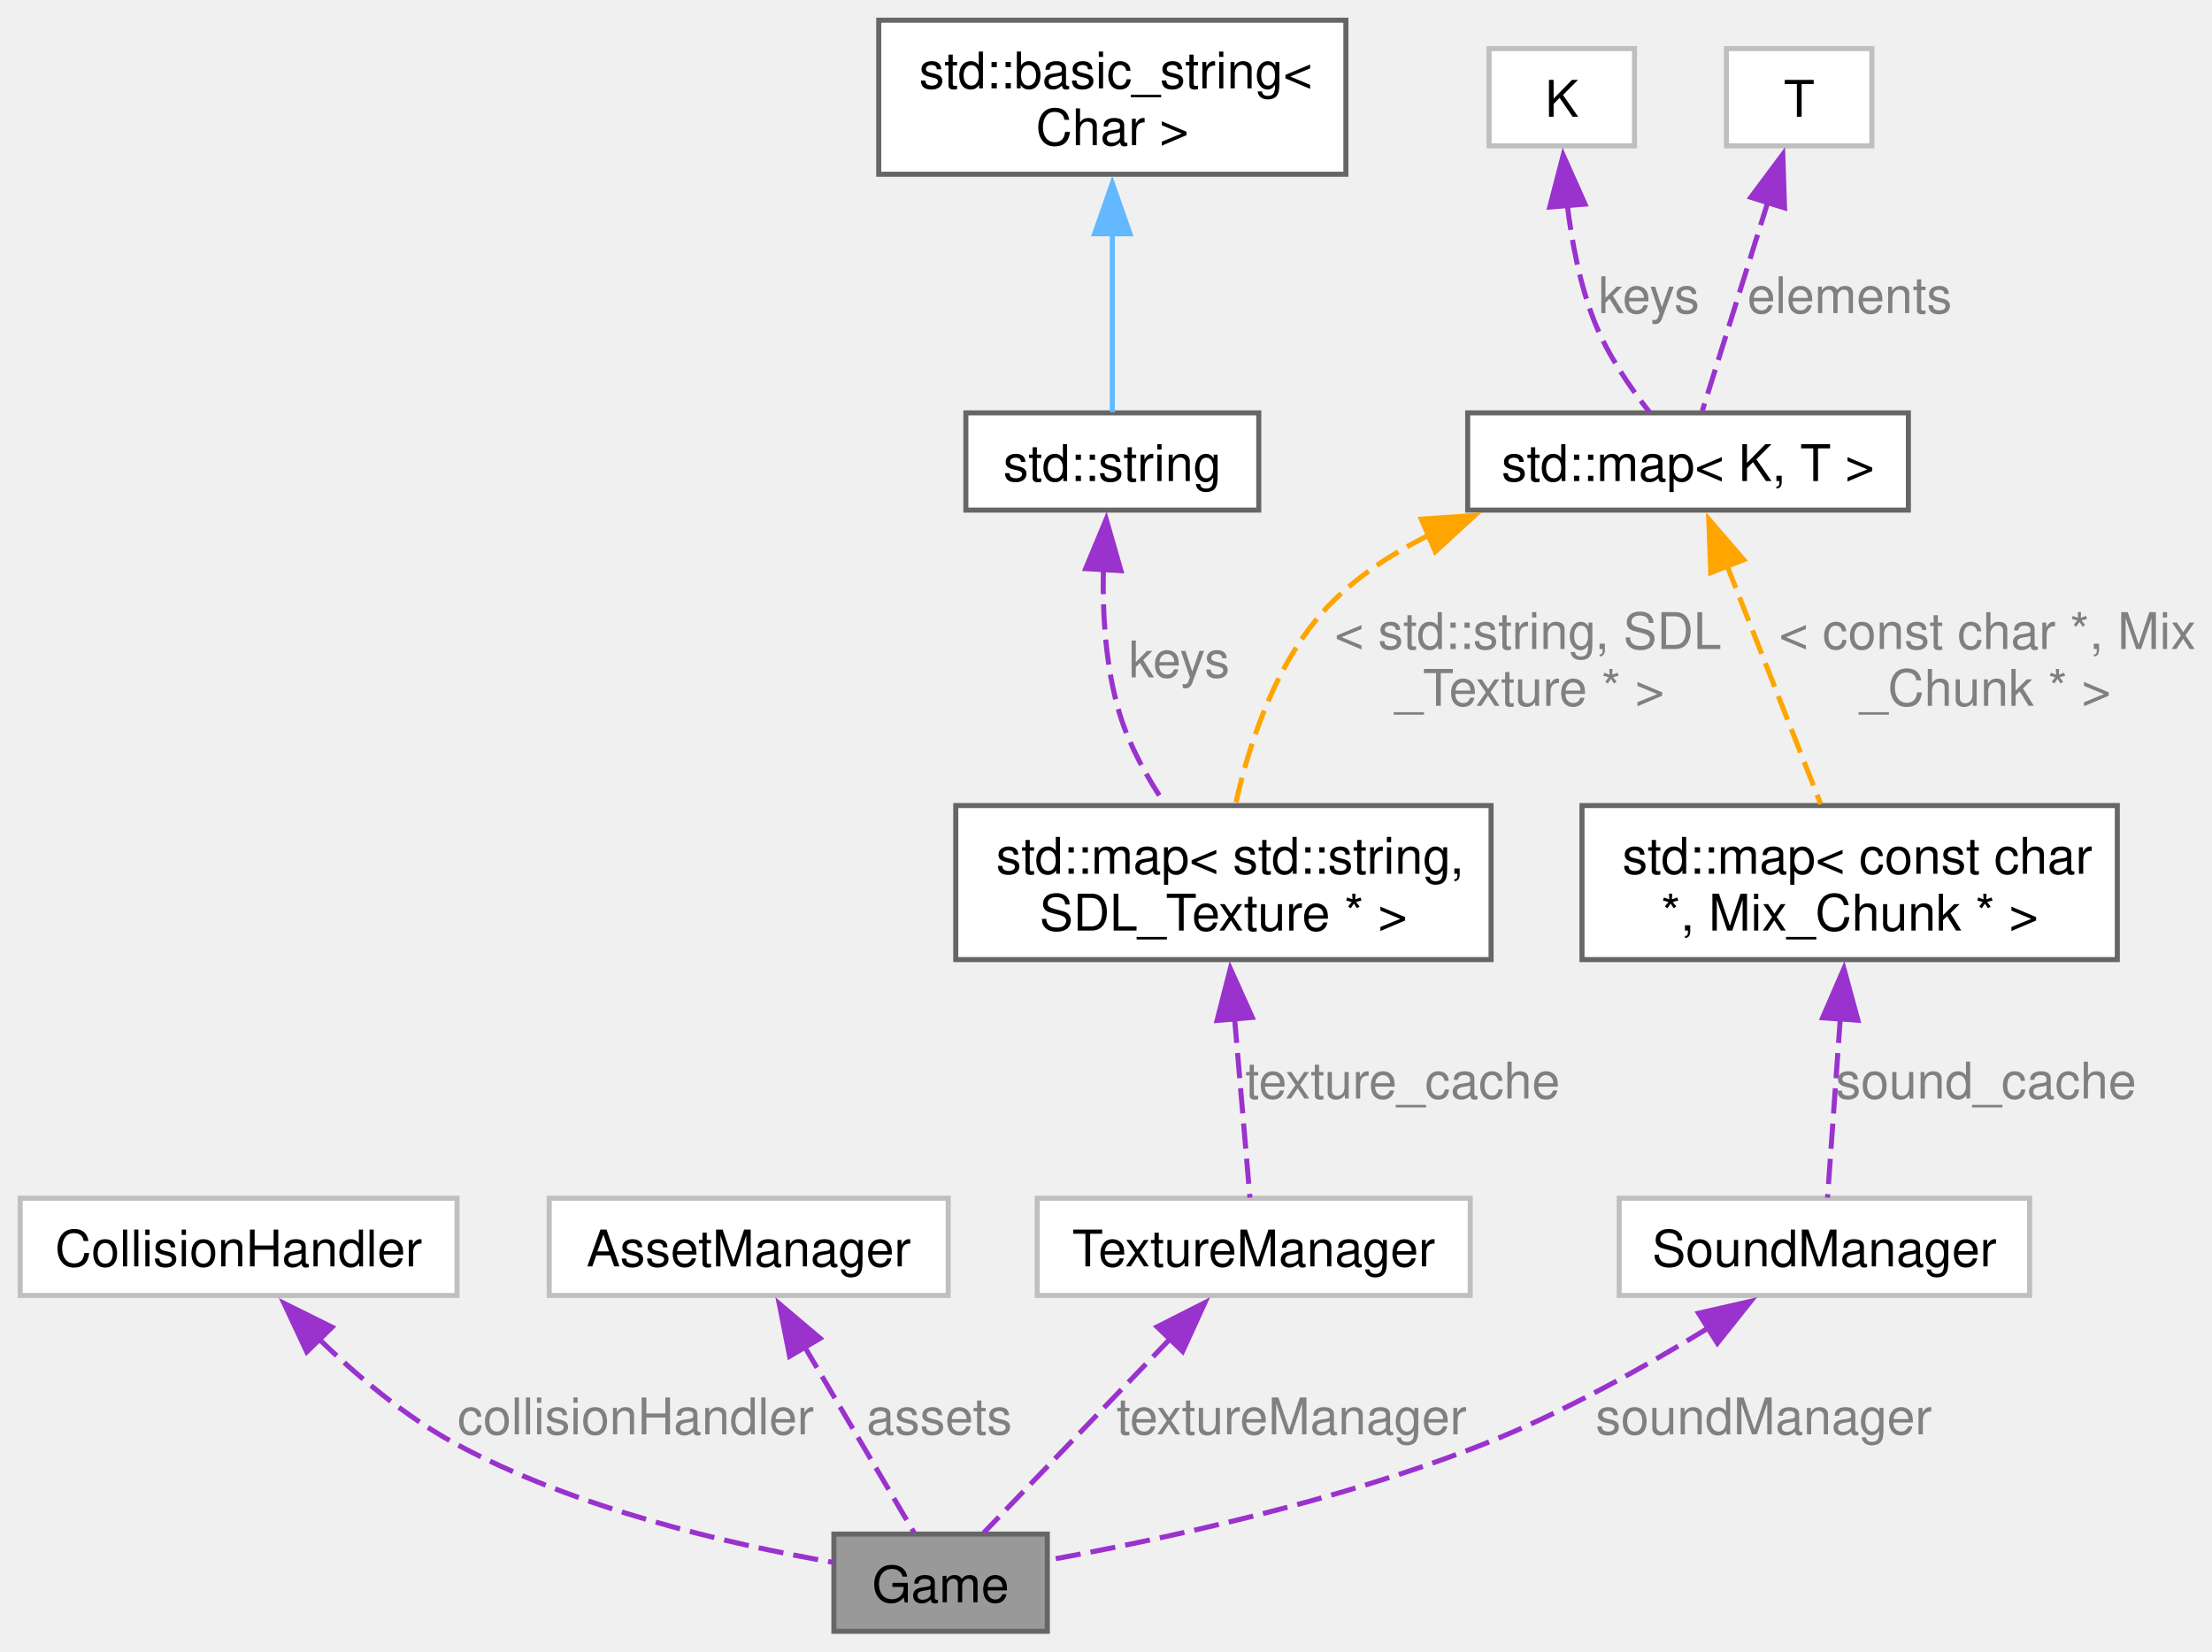
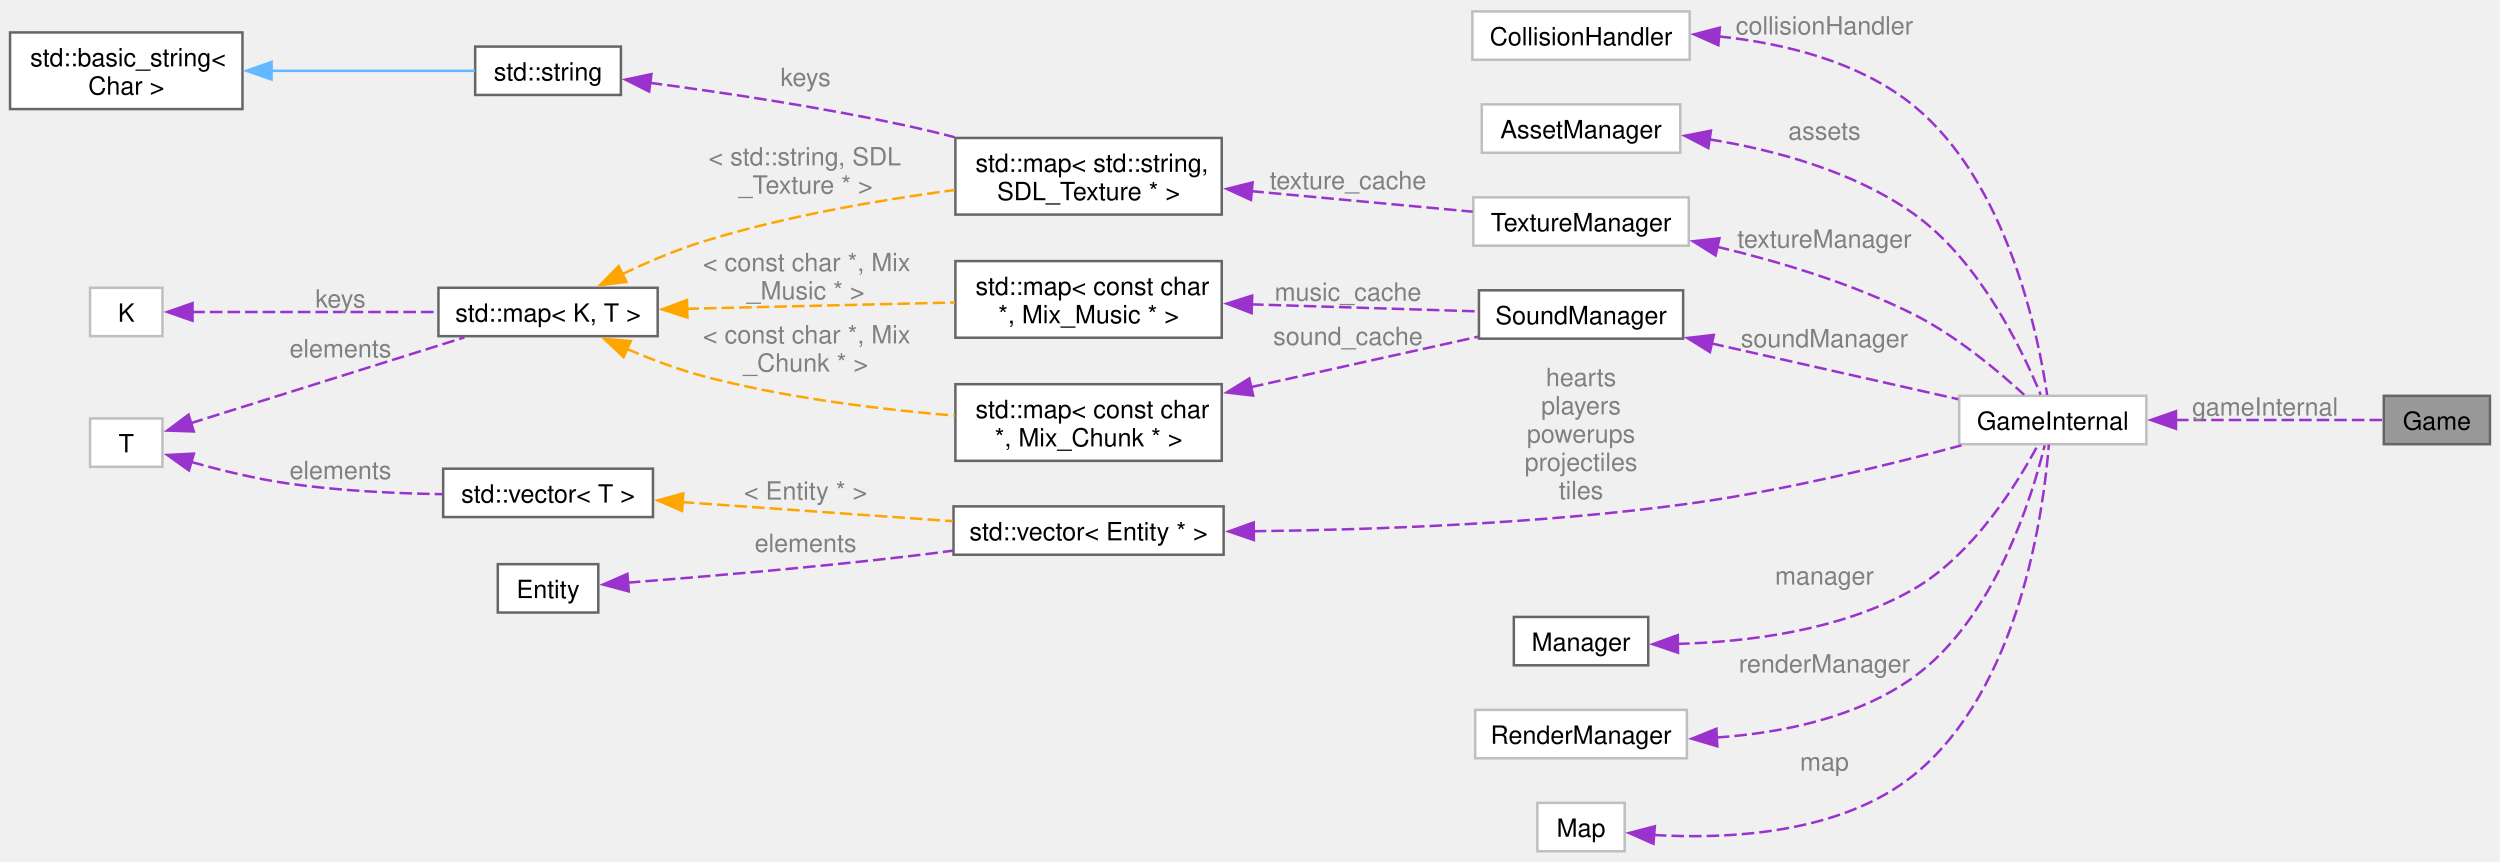
- <svg xmlns="http://www.w3.org/2000/svg" xmlns:xlink="http://www.w3.org/1999/xlink" width="438pt" height="327pt" viewBox="0.00 0.00 438.00 327.00">
-   <g id="graph0" class="graph" transform="scale(1 1) rotate(0) translate(4 323)">
+ <svg xmlns="http://www.w3.org/2000/svg" xmlns:xlink="http://www.w3.org/1999/xlink" width="995pt" height="343pt" viewBox="0.00 0.00 995.00 342.58">
+   <g id="graph0" class="graph" transform="scale(1 1) rotate(0) translate(4 338.58)">
    <g id="Node000001" class="node">
      <g id="a_Node000001">
        <a xlink:title=" ">
-           <polygon fill="#999999" stroke="#666666" points="203.38,-19.25 161.12,-19.25 161.12,0 203.38,0 203.38,-19.25" />
-           <text text-anchor="middle" x="182.25" y="-5.75" font-family="Helvetica,sans-Serif" font-size="10.00">Game</text>
+           <polygon fill="#999999" stroke="#666666" points="987,-181.25 944.75,-181.25 944.75,-162 987,-162 987,-181.25" />
+           <text text-anchor="middle" x="965.88" y="-167.75" font-family="Helvetica,sans-Serif" font-size="10.00">Game</text>
        </a>
      </g>
    </g>
    <g id="Node000002" class="node">
      <g id="a_Node000002">
-         <a xlink:href="classCollisionHandler.html" target="_top" xlink:title=" ">
-           <polygon fill="white" stroke="#bfbfbf" points="86.5,-85.75 0,-85.75 0,-66.5 86.5,-66.5 86.5,-85.75" />
-           <text text-anchor="middle" x="43.25" y="-72.25" font-family="Helvetica,sans-Serif" font-size="10.00">CollisionHandler</text>
+         <a xlink:href="classGameInternal.html" target="_top" xlink:title=" ">
+           <polygon fill="white" stroke="#bfbfbf" points="850.25,-181.25 775.75,-181.25 775.75,-162 850.25,-162 850.25,-181.25" />
+           <text text-anchor="middle" x="813" y="-167.75" font-family="Helvetica,sans-Serif" font-size="10.00">GameInternal</text>
        </a>
      </g>
    </g>
    <g id="edge1_Node000001_Node000002" class="edge">
      <g id="a_edge1_Node000001_Node000002">
        <a xlink:title=" ">
-           <path fill="none" stroke="#9a32cd" stroke-dasharray="5,2" d="M59.04,-57.99C66.58,-50.68 76.1,-42.62 86,-37.25 109.92,-24.26 140.7,-17.19 160.93,-13.66" />
-           <polygon fill="#9a32cd" stroke="#9a32cd" points="56.74,-55.33 52.25,-64.93 61.75,-60.22 56.74,-55.33" />
-         </a>
-       </g>
-       <text text-anchor="middle" x="121.88" y="-39" font-family="Helvetica,sans-Serif" font-size="10.00" fill="grey"> collisionHandler</text>
+           <path fill="none" stroke="#9a32cd" stroke-dasharray="5,2" d="M862.04,-171.62C889.84,-171.62 923.4,-171.62 944.44,-171.62" />
+           <polygon fill="#9a32cd" stroke="#9a32cd" points="862.04,-168.13 852.04,-171.63 862.04,-175.13 862.04,-168.13" />
+         </a>
+       </g>
+       <text text-anchor="middle" x="897.5" y="-173.38" font-family="Helvetica,sans-Serif" font-size="10.00" fill="grey"> gameInternal</text>
    </g>
    <g id="Node000003" class="node">
      <g id="a_Node000003">
-         <a xlink:href="classAssetManager.html" target="_top" xlink:title=" ">
-           <polygon fill="white" stroke="#bfbfbf" points="183.75,-85.75 104.75,-85.75 104.75,-66.5 183.75,-66.5 183.75,-85.75" />
-           <text text-anchor="middle" x="144.25" y="-72.25" font-family="Helvetica,sans-Serif" font-size="10.00">AssetManager</text>
-         </a>
-       </g>
-     </g>
-     <g id="edge2_Node000001_Node000003" class="edge">
-       <g id="a_edge2_Node000001_Node000003">
-         <a xlink:title=" ">
-           <path fill="none" stroke="#9a32cd" stroke-dasharray="5,2" d="M155.22,-56.51C162.38,-44.35 171.41,-29.02 177.01,-19.52" />
-           <polygon fill="#9a32cd" stroke="#9a32cd" points="152.36,-54.46 150.3,-64.85 158.39,-58.01 152.36,-54.46" />
-         </a>
-       </g>
-       <text text-anchor="middle" x="182" y="-39" font-family="Helvetica,sans-Serif" font-size="10.00" fill="grey"> assets</text>
+         <a xlink:href="classCollisionHandler.html" target="_top" xlink:title=" ">
+           <polygon fill="white" stroke="#bfbfbf" points="668.5,-334.25 582,-334.25 582,-315 668.5,-315 668.5,-334.25" />
+           <text text-anchor="middle" x="625.25" y="-320.75" font-family="Helvetica,sans-Serif" font-size="10.00">CollisionHandler</text>
+         </a>
+       </g>
+     </g>
+     <g id="edge2_Node000002_Node000003" class="edge">
+       <g id="a_edge2_Node000002_Node000003">
+         <a xlink:title=" ">
+           <path fill="none" stroke="#9a32cd" stroke-dasharray="5,2" d="M679.94,-324.31C705.93,-321.59 736.11,-314.33 757.75,-296.62 794.92,-266.22 807.25,-205.44 810.77,-181.57" />
+           <polygon fill="#9a32cd" stroke="#9a32cd" points="679.91,-320.8 670.23,-325.12 680.49,-327.78 679.91,-320.8" />
+         </a>
+       </g>
+       <text text-anchor="middle" x="722.12" y="-325.08" font-family="Helvetica,sans-Serif" font-size="10.00" fill="grey"> collisionHandler</text>
    </g>
    <g id="Node000004" class="node">
      <g id="a_Node000004">
-         <a xlink:href="classTextureManager.html" target="_top" xlink:title=" ">
-           <polygon fill="white" stroke="#bfbfbf" points="287.12,-85.75 201.38,-85.75 201.38,-66.5 287.12,-66.5 287.12,-85.75" />
-           <text text-anchor="middle" x="244.25" y="-72.25" font-family="Helvetica,sans-Serif" font-size="10.00">TextureManager</text>
-         </a>
-       </g>
-     </g>
-     <g id="edge3_Node000001_Node000004" class="edge">
-       <g id="a_edge3_Node000001_Node000004">
-         <a xlink:title=" ">
-           <path fill="none" stroke="#9a32cd" stroke-dasharray="5,2" d="M227.76,-57.97C215.87,-45.6 200.3,-29.4 190.8,-19.52" />
-           <polygon fill="#9a32cd" stroke="#9a32cd" points="225.13,-60.28 234.58,-65.07 230.17,-55.43 225.13,-60.28" />
-         </a>
-       </g>
-       <text text-anchor="middle" x="251.75" y="-39" font-family="Helvetica,sans-Serif" font-size="10.00" fill="grey"> textureManager</text>
+         <a xlink:href="classAssetManager.html" target="_top" xlink:title=" ">
+           <polygon fill="white" stroke="#bfbfbf" points="664.75,-297.25 585.75,-297.25 585.75,-278 664.75,-278 664.75,-297.25" />
+           <text text-anchor="middle" x="625.25" y="-283.75" font-family="Helvetica,sans-Serif" font-size="10.00">AssetManager</text>
+         </a>
+       </g>
+     </g>
+     <g id="edge3_Node000002_Node000004" class="edge">
+       <g id="a_edge3_Node000002_Node000004">
+         <a xlink:title=" ">
+           <path fill="none" stroke="#9a32cd" stroke-dasharray="5,2" d="M676.29,-283.34C702.51,-279.07 734.01,-270.56 757.75,-253.62 784.01,-234.89 801.07,-199.12 808.19,-181.69" />
+           <polygon fill="#9a32cd" stroke="#9a32cd" points="675.93,-279.86 666.54,-284.75 676.94,-286.78 675.93,-279.86" />
+         </a>
+       </g>
+       <text text-anchor="middle" x="722.12" y="-283.19" font-family="Helvetica,sans-Serif" font-size="10.00" fill="grey"> assets</text>
    </g>
    <g id="Node000005" class="node">
      <g id="a_Node000005">
-         <a xlink:title=" ">
-           <polygon fill="white" stroke="#666666" points="291.25,-163.5 185.25,-163.5 185.25,-133 291.25,-133 291.25,-163.5" />
-           <text text-anchor="start" x="193.25" y="-150" font-family="Helvetica,sans-Serif" font-size="10.00">std::map&lt; std::string,</text>
-           <text text-anchor="middle" x="238.25" y="-138.75" font-family="Helvetica,sans-Serif" font-size="10.00"> SDL_Texture * &gt;</text>
-         </a>
-       </g>
-     </g>
-     <g id="edge4_Node000004_Node000005" class="edge">
-       <g id="a_edge4_Node000004_Node000005">
-         <a xlink:title=" ">
-           <path fill="none" stroke="#9a32cd" stroke-dasharray="5,2" d="M240.45,-121.48C241.52,-108.98 242.74,-94.77 243.5,-85.88" />
-           <polygon fill="#9a32cd" stroke="#9a32cd" points="236.99,-120.95 239.62,-131.21 243.96,-121.55 236.99,-120.95" />
-         </a>
-       </g>
-       <text text-anchor="middle" x="273.75" y="-105.5" font-family="Helvetica,sans-Serif" font-size="10.00" fill="grey"> texture_cache</text>
+         <a xlink:href="classTextureManager.html" target="_top" xlink:title=" ">
+           <polygon fill="white" stroke="#bfbfbf" points="668.12,-260.25 582.38,-260.25 582.38,-241 668.12,-241 668.12,-260.25" />
+           <text text-anchor="middle" x="625.25" y="-246.75" font-family="Helvetica,sans-Serif" font-size="10.00">TextureManager</text>
+         </a>
+       </g>
+     </g>
+     <g id="edge4_Node000002_Node000005" class="edge">
+       <g id="a_edge4_Node000002_Node000005">
+         <a xlink:title=" ">
+           <path fill="none" stroke="#9a32cd" stroke-dasharray="5,2" d="M679.32,-240.6C703.99,-234.72 733.23,-225.97 757.75,-213.62 774.56,-205.16 791.28,-191.15 801.63,-181.66" />
+           <polygon fill="#9a32cd" stroke="#9a32cd" points="678.79,-237.13 669.82,-242.76 680.34,-243.96 678.79,-237.13" />
+         </a>
+       </g>
+       <text text-anchor="middle" x="722.12" y="-240.2" font-family="Helvetica,sans-Serif" font-size="10.00" fill="grey"> textureManager</text>
    </g>
    <g id="Node000006" class="node">
      <g id="a_Node000006">
        <a xlink:title=" ">
-           <polygon fill="white" stroke="#666666" points="245.25,-241.25 187.25,-241.25 187.25,-222 245.25,-222 245.25,-241.25" />
-           <text text-anchor="middle" x="216.25" y="-227.75" font-family="Helvetica,sans-Serif" font-size="10.00">std::string</text>
+           <polygon fill="white" stroke="#666666" points="482.25,-283.88 376.25,-283.88 376.25,-253.38 482.25,-253.38 482.25,-283.88" />
+           <text text-anchor="start" x="384.25" y="-270.38" font-family="Helvetica,sans-Serif" font-size="10.00">std::map&lt; std::string,</text>
+           <text text-anchor="middle" x="429.25" y="-259.12" font-family="Helvetica,sans-Serif" font-size="10.00"> SDL_Texture * &gt;</text>
        </a>
      </g>
    </g>
    <g id="edge5_Node000005_Node000006" class="edge">
      <g id="a_edge5_Node000005_Node000006">
        <a xlink:title=" ">
-           <path fill="none" stroke="#9a32cd" stroke-dasharray="5,2" d="M214.48,-210.35C214.29,-201.33 214.92,-190.7 217.75,-181.5 219.66,-175.29 223.11,-169.1 226.65,-163.84" />
-           <polygon fill="#9a32cd" stroke="#9a32cd" points="210.97,-210.41 215.04,-220.19 217.96,-210 210.97,-210.41" />
-         </a>
-       </g>
-       <text text-anchor="middle" x="229.5" y="-188.88" font-family="Helvetica,sans-Serif" font-size="10.00" fill="grey"> keys</text>
+           <path fill="none" stroke="#9a32cd" stroke-dasharray="5,2" d="M494.01,-262.71C522.96,-260.02 556.4,-256.92 582.15,-254.53" />
+           <polygon fill="#9a32cd" stroke="#9a32cd" points="493.89,-259.21 484.26,-263.61 494.54,-266.18 493.89,-259.21" />
+         </a>
+       </g>
+       <text text-anchor="middle" x="532.5" y="-263.52" font-family="Helvetica,sans-Serif" font-size="10.00" fill="grey"> texture_cache</text>
    </g>
    <g id="Node000007" class="node">
      <g id="a_Node000007">
        <a xlink:title=" ">
-           <polygon fill="white" stroke="#666666" points="262.5,-319 170,-319 170,-288.5 262.5,-288.5 262.5,-319" />
-           <text text-anchor="start" x="178" y="-305.5" font-family="Helvetica,sans-Serif" font-size="10.00">std::basic_string&lt;</text>
-           <text text-anchor="middle" x="216.25" y="-294.25" font-family="Helvetica,sans-Serif" font-size="10.00"> Char &gt;</text>
+           <polygon fill="white" stroke="#666666" points="243.12,-320.25 185.12,-320.25 185.12,-301 243.12,-301 243.12,-320.25" />
+           <text text-anchor="middle" x="214.12" y="-306.75" font-family="Helvetica,sans-Serif" font-size="10.00">std::string</text>
        </a>
      </g>
    </g>
    <g id="edge6_Node000006_Node000007" class="edge">
      <g id="a_edge6_Node000006_Node000007">
        <a xlink:title=" ">
-           <path fill="none" stroke="#63b8ff" d="M216.25,-276.98C216.25,-264.48 216.25,-250.27 216.25,-241.38" />
-           <polygon fill="#63b8ff" stroke="#63b8ff" points="212.75,-276.71 216.25,-286.71 219.75,-276.71 212.75,-276.71" />
-         </a>
-       </g>
+           <path fill="none" stroke="#9a32cd" stroke-dasharray="5,2" d="M254.6,-305.84C283.31,-302.05 323.03,-296.13 357.5,-288.62 363.49,-287.32 369.72,-285.8 375.89,-284.2" />
+           <polygon fill="#9a32cd" stroke="#9a32cd" points="254.38,-302.34 244.91,-307.1 255.27,-309.29 254.38,-302.34" />
+         </a>
+       </g>
+       <text text-anchor="middle" x="316.62" y="-304.53" font-family="Helvetica,sans-Serif" font-size="10.00" fill="grey"> keys</text>
    </g>
    <g id="Node000008" class="node">
      <g id="a_Node000008">
        <a xlink:title=" ">
-           <polygon fill="white" stroke="#666666" points="373.88,-241.25 286.62,-241.25 286.62,-222 373.88,-222 373.88,-241.25" />
-           <text text-anchor="middle" x="330.25" y="-227.75" font-family="Helvetica,sans-Serif" font-size="10.00">std::map&lt; K, T &gt;</text>
-         </a>
-       </g>
-     </g>
-     <g id="edge7_Node000005_Node000008" class="edge">
-       <g id="a_edge7_Node000005_Node000008">
-         <a xlink:title=" ">
-           <path fill="none" stroke="orange" stroke-dasharray="5,2" d="M279.02,-217.08C272.05,-213.64 265.43,-209.35 260,-204 248.92,-193.09 243.33,-175.84 240.62,-163.62" />
-           <polygon fill="orange" stroke="orange" points="277.44,-220.21 288.01,-220.94 280.2,-213.78 277.44,-220.21" />
-         </a>
-       </g>
-       <text text-anchor="start" x="260.25" y="-194.5" font-family="Helvetica,sans-Serif" font-size="10.00" fill="grey"> &lt; std::string, SDL</text>
-       <text text-anchor="middle" x="298.88" y="-183.25" font-family="Helvetica,sans-Serif" font-size="10.00" fill="grey">_Texture * &gt;</text>
+           <polygon fill="white" stroke="#666666" points="92.5,-325.88 0,-325.88 0,-295.38 92.5,-295.38 92.5,-325.88" />
+           <text text-anchor="start" x="8" y="-312.38" font-family="Helvetica,sans-Serif" font-size="10.00">std::basic_string&lt;</text>
+           <text text-anchor="middle" x="46.25" y="-301.12" font-family="Helvetica,sans-Serif" font-size="10.00"> Char &gt;</text>
+         </a>
+       </g>
+     </g>
+     <g id="edge7_Node000007_Node000008" class="edge">
+       <g id="a_edge7_Node000007_Node000008">
+         <a xlink:title=" ">
+           <path fill="none" stroke="#63b8ff" d="M103.99,-310.62C131.33,-310.62 162.9,-310.62 185.03,-310.62" />
+           <polygon fill="#63b8ff" stroke="#63b8ff" points="104.09,-307.13 94.09,-310.63 104.09,-314.13 104.09,-307.13" />
+         </a>
+       </g>
+     </g>
+     <g id="Node000009" class="node">
+       <g id="a_Node000009">
+         <a xlink:title=" ">
+           <polygon fill="white" stroke="#666666" points="257.75,-224.25 170.5,-224.25 170.5,-205 257.75,-205 257.75,-224.25" />
+           <text text-anchor="middle" x="214.12" y="-210.75" font-family="Helvetica,sans-Serif" font-size="10.00">std::map&lt; K, T &gt;</text>
+         </a>
+       </g>
+     </g>
+     <g id="edge8_Node000006_Node000009" class="edge">
+       <g id="a_edge8_Node000006_Node000009">
+         <a xlink:title=" ">
+           <path fill="none" stroke="orange" stroke-dasharray="5,2" d="M243.6,-229.66C253.55,-234.4 264.93,-239.27 275.75,-242.62 308.33,-252.73 346.11,-259.21 375.92,-263.17" />
+           <polygon fill="orange" stroke="orange" points="245.33,-226.61 234.82,-225.31 242.23,-232.89 245.33,-226.61" />
+         </a>
+       </g>
+       <text text-anchor="start" x="278" y="-272.96" font-family="Helvetica,sans-Serif" font-size="10.00" fill="grey"> &lt; std::string, SDL</text>
+       <text text-anchor="middle" x="316.62" y="-261.71" font-family="Helvetica,sans-Serif" font-size="10.00" fill="grey">_Texture * &gt;</text>
+     </g>
+     <g id="Node000013" class="node">
+       <g id="a_Node000013">
+         <a xlink:title=" ">
+           <polygon fill="white" stroke="#666666" points="482.25,-234.88 376.25,-234.88 376.25,-204.38 482.25,-204.38 482.25,-234.88" />
+           <text text-anchor="start" x="384.25" y="-221.38" font-family="Helvetica,sans-Serif" font-size="10.00">std::map&lt; const char</text>
+           <text text-anchor="middle" x="429.25" y="-210.12" font-family="Helvetica,sans-Serif" font-size="10.00"> *, Mix_Music * &gt;</text>
+         </a>
+       </g>
+     </g>
+     <g id="edge13_Node000013_Node000009" class="edge">
+       <g id="a_edge13_Node000013_Node000009">
+         <a xlink:title=" ">
+           <path fill="none" stroke="orange" stroke-dasharray="5,2" d="M269.19,-215.89C301.97,-216.66 343.58,-217.64 376.02,-218.4" />
+           <polygon fill="orange" stroke="orange" points="269.59,-212.4 259.51,-215.67 269.43,-219.4 269.59,-212.4" />
+         </a>
+       </g>
+       <text text-anchor="start" x="275.75" y="-230.87" font-family="Helvetica,sans-Serif" font-size="10.00" fill="grey"> &lt; const char *, Mix</text>
+       <text text-anchor="middle" x="316.62" y="-219.62" font-family="Helvetica,sans-Serif" font-size="10.00" fill="grey">_Music * &gt;</text>
+     </g>
+     <g id="Node000014" class="node">
+       <g id="a_Node000014">
+         <a xlink:title=" ">
+           <polygon fill="white" stroke="#666666" points="482.25,-185.88 376.25,-185.88 376.25,-155.38 482.25,-155.38 482.25,-185.88" />
+           <text text-anchor="start" x="384.25" y="-172.38" font-family="Helvetica,sans-Serif" font-size="10.00">std::map&lt; const char</text>
+           <text text-anchor="middle" x="429.25" y="-161.12" font-family="Helvetica,sans-Serif" font-size="10.00"> *, Mix_Chunk * &gt;</text>
+         </a>
+       </g>
+     </g>
+     <g id="edge15_Node000014_Node000009" class="edge">
+       <g id="a_edge15_Node000014_Node000009">
+         <a xlink:title=" ">
+           <path fill="none" stroke="orange" stroke-dasharray="5,2" d="M245.61,-199.86C255.08,-195.81 265.68,-191.8 275.75,-189.12 308.49,-180.44 346.27,-175.82 376.04,-173.36" />
+           <polygon fill="orange" stroke="orange" points="244.19,-196.66 236.5,-203.94 247.05,-203.05 244.19,-196.66" />
+         </a>
+       </g>
+       <text text-anchor="start" x="275.75" y="-202.12" font-family="Helvetica,sans-Serif" font-size="10.00" fill="grey"> &lt; const char *, Mix</text>
+       <text text-anchor="middle" x="316.62" y="-190.88" font-family="Helvetica,sans-Serif" font-size="10.00" fill="grey">_Chunk * &gt;</text>
+     </g>
+     <g id="Node000010" class="node">
+       <g id="a_Node000010">
+         <a xlink:title=" ">
+           <polygon fill="white" stroke="#bfbfbf" points="60.65,-224.25 31.85,-224.25 31.85,-205 60.65,-205 60.65,-224.25" />
+           <text text-anchor="middle" x="46.25" y="-210.75" font-family="Helvetica,sans-Serif" font-size="10.00">K</text>
+         </a>
+       </g>
+     </g>
+     <g id="edge9_Node000009_Node000010" class="edge">
+       <g id="a_edge9_Node000009_Node000010">
+         <a xlink:title=" ">
+           <path fill="none" stroke="#9a32cd" stroke-dasharray="5,2" d="M72.54,-214.62C98.49,-214.62 139.33,-214.62 170.32,-214.62" />
+           <polygon fill="#9a32cd" stroke="#9a32cd" points="72.62,-211.13 62.62,-214.63 72.62,-218.13 72.62,-211.13" />
+         </a>
+       </g>
+       <text text-anchor="middle" x="131.5" y="-216.38" font-family="Helvetica,sans-Serif" font-size="10.00" fill="grey"> keys</text>
+     </g>
+     <g id="Node000011" class="node">
+       <g id="a_Node000011">
+         <a xlink:title=" ">
+           <polygon fill="white" stroke="#bfbfbf" points="60.65,-172.25 31.85,-172.25 31.85,-153 60.65,-153 60.65,-172.25" />
+           <text text-anchor="middle" x="46.25" y="-158.75" font-family="Helvetica,sans-Serif" font-size="10.00">T</text>
+         </a>
+       </g>
+     </g>
+     <g id="edge10_Node000009_Node000011" class="edge">
+       <g id="a_edge10_Node000009_Node000011">
+         <a xlink:title=" ">
+           <path fill="none" stroke="#9a32cd" stroke-dasharray="5,2" d="M71.89,-170.35C100.84,-179.42 148.96,-194.51 180.86,-204.51" />
+           <polygon fill="#9a32cd" stroke="#9a32cd" points="73.14,-167.07 62.55,-167.42 71.05,-173.75 73.14,-167.07" />
+         </a>
+       </g>
+       <text text-anchor="middle" x="131.5" y="-196.56" font-family="Helvetica,sans-Serif" font-size="10.00" fill="grey"> elements</text>
+     </g>
+     <g id="Node000020" class="node">
+       <g id="a_Node000020">
+         <a xlink:title=" ">
+           <polygon fill="white" stroke="#666666" points="255.88,-152.25 172.38,-152.25 172.38,-133 255.88,-133 255.88,-152.25" />
+           <text text-anchor="middle" x="214.12" y="-138.75" font-family="Helvetica,sans-Serif" font-size="10.00">std::vector&lt; T &gt;</text>
+         </a>
+       </g>
+     </g>
+     <g id="edge22_Node000020_Node000011" class="edge">
+       <g id="a_edge22_Node000020_Node000011">
+         <a xlink:title=" ">
+           <path fill="none" stroke="#9a32cd" stroke-dasharray="5,2" d="M72.15,-154.91C83.69,-151.67 97.68,-148.23 110.5,-146.38 130.61,-143.46 153.17,-142.4 171.99,-142.11" />
+           <polygon fill="#9a32cd" stroke="#9a32cd" points="71.21,-151.54 62.59,-157.71 73.18,-158.25 71.21,-151.54" />
+         </a>
+       </g>
+       <text text-anchor="middle" x="131.5" y="-148.12" font-family="Helvetica,sans-Serif" font-size="10.00" fill="grey"> elements</text>
    </g>
    <g id="Node000012" class="node">
      <g id="a_Node000012">
-         <a xlink:title=" ">
-           <polygon fill="white" stroke="#666666" points="415.25,-163.5 309.25,-163.5 309.25,-133 415.25,-133 415.25,-163.5" />
-           <text text-anchor="start" x="317.25" y="-150" font-family="Helvetica,sans-Serif" font-size="10.00">std::map&lt; const char</text>
-           <text text-anchor="middle" x="362.25" y="-138.75" font-family="Helvetica,sans-Serif" font-size="10.00"> *, Mix_Chunk * &gt;</text>
-         </a>
-       </g>
-     </g>
-     <g id="edge12_Node000012_Node000008" class="edge">
-       <g id="a_edge12_Node000012_Node000008">
-         <a xlink:title=" ">
-           <path fill="none" stroke="orange" stroke-dasharray="5,2" d="M337.88,-211.23C343.61,-196.66 351.33,-177.03 356.53,-163.79" />
-           <polygon fill="orange" stroke="orange" points="334.75,-209.61 334.35,-220.2 341.27,-212.17 334.75,-209.61" />
-         </a>
-       </g>
-       <text text-anchor="start" x="348.25" y="-194.5" font-family="Helvetica,sans-Serif" font-size="10.00" fill="grey"> &lt; const char *, Mix</text>
-       <text text-anchor="middle" x="389.12" y="-183.25" font-family="Helvetica,sans-Serif" font-size="10.00" fill="grey">_Chunk * &gt;</text>
-     </g>
-     <g id="Node000009" class="node">
-       <g id="a_Node000009">
-         <a xlink:title=" ">
-           <polygon fill="white" stroke="#bfbfbf" points="319.65,-313.38 290.85,-313.38 290.85,-294.12 319.65,-294.12 319.65,-313.38" />
-           <text text-anchor="middle" x="305.25" y="-299.88" font-family="Helvetica,sans-Serif" font-size="10.00">K</text>
-         </a>
-       </g>
-     </g>
-     <g id="edge8_Node000008_Node000009" class="edge">
-       <g id="a_edge8_Node000008_Node000009">
-         <a xlink:title=" ">
-           <path fill="none" stroke="#9a32cd" stroke-dasharray="5,2" d="M306.34,-282.43C307.25,-274.95 308.86,-266.52 311.75,-259.25 314.32,-252.76 318.75,-246.31 322.62,-241.39" />
-           <polygon fill="#9a32cd" stroke="#9a32cd" points="302.87,-282.01 305.53,-292.27 309.84,-282.59 302.87,-282.01" />
-         </a>
-       </g>
-       <text text-anchor="middle" x="322.5" y="-261" font-family="Helvetica,sans-Serif" font-size="10.00" fill="grey"> keys</text>
-     </g>
-     <g id="Node000010" class="node">
-       <g id="a_Node000010">
-         <a xlink:title=" ">
-           <polygon fill="white" stroke="#bfbfbf" points="366.65,-313.38 337.85,-313.38 337.85,-294.12 366.65,-294.12 366.65,-313.38" />
-           <text text-anchor="middle" x="352.25" y="-299.88" font-family="Helvetica,sans-Serif" font-size="10.00">T</text>
-         </a>
-       </g>
-     </g>
-     <g id="edge9_Node000008_Node000010" class="edge">
-       <g id="a_edge9_Node000008_Node000010">
-         <a xlink:title=" ">
-           <path fill="none" stroke="#9a32cd" stroke-dasharray="5,2" d="M346.12,-283.2C341.85,-269.6 336.36,-252.1 333.08,-241.66" />
-           <polygon fill="#9a32cd" stroke="#9a32cd" points="342.68,-283.93 349.01,-292.42 349.36,-281.84 342.68,-283.93" />
-         </a>
-       </g>
-       <text text-anchor="middle" x="362.25" y="-261" font-family="Helvetica,sans-Serif" font-size="10.00" fill="grey"> elements</text>
-     </g>
-     <g id="Node000011" class="node">
-       <g id="a_Node000011">
-         <a xlink:href="classSoundManager.html" target="_top" xlink:title=" ">
-           <polygon fill="white" stroke="#bfbfbf" points="397.88,-85.75 316.62,-85.75 316.62,-66.5 397.88,-66.5 397.88,-85.75" />
-           <text text-anchor="middle" x="357.25" y="-72.25" font-family="Helvetica,sans-Serif" font-size="10.00">SoundManager</text>
-         </a>
-       </g>
-     </g>
-     <g id="edge10_Node000001_Node000011" class="edge">
-       <g id="a_edge10_Node000001_Node000011">
-         <a xlink:title=" ">
-           <path fill="none" stroke="#9a32cd" stroke-dasharray="5,2" d="M334.29,-60.07C321.7,-52.36 305.58,-43.34 290.25,-37.25 261.18,-25.7 225.65,-18.11 203.48,-14.09" />
-           <polygon fill="#9a32cd" stroke="#9a32cd" points="332.33,-62.98 342.66,-65.34 336.06,-57.05 332.33,-62.98" />
-         </a>
-       </g>
-       <text text-anchor="middle" x="345.25" y="-39" font-family="Helvetica,sans-Serif" font-size="10.00" fill="grey"> soundManager</text>
-     </g>
-     <g id="edge11_Node000011_Node000012" class="edge">
-       <g id="a_edge11_Node000011_Node000012">
-         <a xlink:title=" ">
-           <path fill="none" stroke="#9a32cd" stroke-dasharray="5,2" d="M360.41,-121.48C359.52,-108.98 358.51,-94.77 357.87,-85.88" />
-           <polygon fill="#9a32cd" stroke="#9a32cd" points="356.9,-121.48 361.11,-131.21 363.89,-120.99 356.9,-121.48" />
-         </a>
-       </g>
-       <text text-anchor="middle" x="389.25" y="-105.5" font-family="Helvetica,sans-Serif" font-size="10.00" fill="grey"> sound_cache</text>
+         <a xlink:href="classSoundManager.html" target="_top" xlink:title="Handles music and sound.">
+           <polygon fill="white" stroke="#666666" points="665.88,-223.25 584.62,-223.25 584.62,-204 665.88,-204 665.88,-223.25" />
+           <text text-anchor="middle" x="625.25" y="-209.75" font-family="Helvetica,sans-Serif" font-size="10.00">SoundManager</text>
+         </a>
+       </g>
+     </g>
+     <g id="edge11_Node000002_Node000012" class="edge">
+       <g id="a_edge11_Node000002_Node000012">
+         <a xlink:title=" ">
+           <path fill="none" stroke="#9a32cd" stroke-dasharray="5,2" d="M677.16,-202.11C708.26,-195.08 747.31,-186.25 775.37,-179.91" />
+           <polygon fill="#9a32cd" stroke="#9a32cd" points="676.56,-198.66 667.57,-204.28 678.1,-205.49 676.56,-198.66" />
+         </a>
+       </g>
+       <text text-anchor="middle" x="722.12" y="-200.59" font-family="Helvetica,sans-Serif" font-size="10.00" fill="grey"> soundManager</text>
+     </g>
+     <g id="edge12_Node000012_Node000013" class="edge">
+       <g id="a_edge12_Node000012_Node000013">
+         <a xlink:title=" ">
+           <path fill="none" stroke="#9a32cd" stroke-dasharray="5,2" d="M493.91,-217.66C523.7,-216.73 558.28,-215.67 584.33,-214.86" />
+           <polygon fill="#9a32cd" stroke="#9a32cd" points="494.15,-214.15 484.26,-217.95 494.37,-221.14 494.15,-214.15" />
+         </a>
+       </g>
+       <text text-anchor="middle" x="532.5" y="-219.09" font-family="Helvetica,sans-Serif" font-size="10.00" fill="grey"> music_cache</text>
+     </g>
+     <g id="edge14_Node000012_Node000014" class="edge">
+       <g id="a_edge14_Node000012_Node000014">
+         <a xlink:title=" ">
+           <path fill="none" stroke="#9a32cd" stroke-dasharray="5,2" d="M493.91,-184.73C523.7,-191.34 558.28,-199 584.33,-204.78" />
+           <polygon fill="#9a32cd" stroke="#9a32cd" points="494.75,-181.34 484.23,-182.59 493.23,-188.17 494.75,-181.34" />
+         </a>
+       </g>
+       <text text-anchor="middle" x="532.5" y="-201.47" font-family="Helvetica,sans-Serif" font-size="10.00" fill="grey"> sound_cache</text>
+     </g>
+     <g id="Node000015" class="node">
+       <g id="a_Node000015">
+         <a xlink:href="classManager.html" target="_top" xlink:title="Is responsible for managing all entities.">
+           <polygon fill="white" stroke="#666666" points="652,-93.25 598.5,-93.25 598.5,-74 652,-74 652,-93.25" />
+           <text text-anchor="middle" x="625.25" y="-79.75" font-family="Helvetica,sans-Serif" font-size="10.00">Manager</text>
+         </a>
+       </g>
+     </g>
+     <g id="edge16_Node000002_Node000015" class="edge">
+       <g id="a_edge16_Node000002_Node000015">
+         <a xlink:title=" ">
+           <path fill="none" stroke="#9a32cd" stroke-dasharray="5,2" d="M663.48,-82.51C691.2,-83.26 729.04,-87.77 757.75,-104.38 781.51,-118.12 799.03,-146.58 807.08,-161.69" />
+           <polygon fill="#9a32cd" stroke="#9a32cd" points="663.83,-79.01 653.79,-82.4 663.76,-86.01 663.83,-79.01" />
+         </a>
+       </g>
+       <text text-anchor="middle" x="722.12" y="-106.12" font-family="Helvetica,sans-Serif" font-size="10.00" fill="grey"> manager</text>
+     </g>
+     <g id="Node000016" class="node">
+       <g id="a_Node000016">
+         <a xlink:href="classRenderManager.html" target="_top" xlink:title=" ">
+           <polygon fill="white" stroke="#bfbfbf" points="667.38,-56.25 583.12,-56.25 583.12,-37 667.38,-37 667.38,-56.25" />
+           <text text-anchor="middle" x="625.25" y="-42.75" font-family="Helvetica,sans-Serif" font-size="10.00">RenderManager</text>
+         </a>
+       </g>
+     </g>
+     <g id="edge17_Node000002_Node000016" class="edge">
+       <g id="a_edge17_Node000002_Node000016">
+         <a xlink:title=" ">
+           <path fill="none" stroke="#9a32cd" stroke-dasharray="5,2" d="M679.31,-45.27C705.1,-47.07 735.3,-53.1 757.75,-69.38 789.8,-92.61 804.65,-140.63 809.79,-161.54" />
+           <polygon fill="#9a32cd" stroke="#9a32cd" points="679.48,-41.77 669.32,-44.78 679.14,-48.76 679.48,-41.77" />
+         </a>
+       </g>
+       <text text-anchor="middle" x="722.12" y="-71.12" font-family="Helvetica,sans-Serif" font-size="10.00" fill="grey"> renderManager</text>
+     </g>
+     <g id="Node000017" class="node">
+       <g id="a_Node000017">
+         <a xlink:href="classMap.html" target="_top" xlink:title=" ">
+           <polygon fill="white" stroke="#bfbfbf" points="642.62,-19.25 607.88,-19.25 607.88,0 642.62,0 642.62,-19.25" />
+           <text text-anchor="middle" x="625.25" y="-5.75" font-family="Helvetica,sans-Serif" font-size="10.00">Map</text>
+         </a>
+       </g>
+     </g>
+     <g id="edge18_Node000002_Node000017" class="edge">
+       <g id="a_edge18_Node000002_Node000017">
+         <a xlink:title=" ">
+           <path fill="none" stroke="#9a32cd" stroke-dasharray="5,2" d="M654.24,-6.46C683.3,-4.75 728.51,-6.71 757.75,-30.38 800.02,-64.58 809.4,-135.82 811.44,-161.84" />
+           <polygon fill="#9a32cd" stroke="#9a32cd" points="654.07,-2.96 644.38,-7.25 654.63,-9.94 654.07,-2.96" />
+         </a>
+       </g>
+       <text text-anchor="middle" x="722.12" y="-32.12" font-family="Helvetica,sans-Serif" font-size="10.00" fill="grey"> map</text>
+     </g>
+     <g id="Node000018" class="node">
+       <g id="a_Node000018">
+         <a xlink:title=" ">
+           <polygon fill="white" stroke="#666666" points="483,-137.25 375.5,-137.25 375.5,-118 483,-118 483,-137.25" />
+           <text text-anchor="middle" x="429.25" y="-123.75" font-family="Helvetica,sans-Serif" font-size="10.00">std::vector&lt; Entity * &gt;</text>
+         </a>
+       </g>
+     </g>
+     <g id="edge19_Node000002_Node000018" class="edge">
+       <g id="a_edge19_Node000002_Node000018">
+         <a xlink:title=" ">
+           <path fill="none" stroke="#9a32cd" stroke-dasharray="5,2" d="M494.98,-127.36C543.06,-127.94 610.14,-130.37 668.5,-138.38 705.87,-143.5 747.82,-153.76 776.66,-161.53" />
+           <polygon fill="#9a32cd" stroke="#9a32cd" points="495.04,-123.86 485.01,-127.27 494.97,-130.86 495.04,-123.86" />
+         </a>
+       </g>
+       <text text-anchor="middle" x="625.25" y="-185.12" font-family="Helvetica,sans-Serif" font-size="10.00" fill="grey"> hearts</text>
+       <text text-anchor="middle" x="625.25" y="-173.88" font-family="Helvetica,sans-Serif" font-size="10.00" fill="grey">players</text>
+       <text text-anchor="middle" x="625.25" y="-162.62" font-family="Helvetica,sans-Serif" font-size="10.00" fill="grey">powerups</text>
+       <text text-anchor="middle" x="625.25" y="-151.38" font-family="Helvetica,sans-Serif" font-size="10.00" fill="grey">projectiles</text>
+       <text text-anchor="middle" x="625.25" y="-140.12" font-family="Helvetica,sans-Serif" font-size="10.00" fill="grey">tiles</text>
+     </g>
+     <g id="Node000019" class="node">
+       <g id="a_Node000019">
+         <a xlink:href="classEntity.html" target="_top" xlink:title="Main class for any object in game, stores associations, labeling and components.">
+           <polygon fill="white" stroke="#666666" points="234.12,-114.25 194.12,-114.25 194.12,-95 234.12,-95 234.12,-114.25" />
+           <text text-anchor="middle" x="214.12" y="-100.75" font-family="Helvetica,sans-Serif" font-size="10.00">Entity</text>
+         </a>
+       </g>
+     </g>
+     <g id="edge20_Node000018_Node000019" class="edge">
+       <g id="a_edge20_Node000018_Node000019">
+         <a xlink:title=" ">
+           <path fill="none" stroke="#9a32cd" stroke-dasharray="5,2" d="M245.86,-106.89C274.73,-109.13 319.11,-112.88 357.5,-117.38 363.29,-118.05 369.34,-118.83 375.36,-119.64" />
+           <polygon fill="#9a32cd" stroke="#9a32cd" points="246.25,-103.41 236.01,-106.14 245.72,-110.39 246.25,-103.41" />
+         </a>
+       </g>
+       <text text-anchor="middle" x="316.62" y="-119.12" font-family="Helvetica,sans-Serif" font-size="10.00" fill="grey"> elements</text>
+     </g>
+     <g id="edge21_Node000018_Node000020" class="edge">
+       <g id="a_edge21_Node000018_Node000020">
+         <a xlink:title=" ">
+           <path fill="none" stroke="orange" stroke-dasharray="5,2" d="M267.38,-138.95C300.14,-136.64 342.24,-133.68 375.16,-131.36" />
+           <polygon fill="orange" stroke="orange" points="267.46,-135.43 257.73,-139.63 267.95,-142.42 267.46,-135.43" />
+         </a>
+       </g>
+       <text text-anchor="middle" x="316.62" y="-139.94" font-family="Helvetica,sans-Serif" font-size="10.00" fill="grey"> &lt; Entity * &gt;</text>
    </g>
  </g>
</svg>
